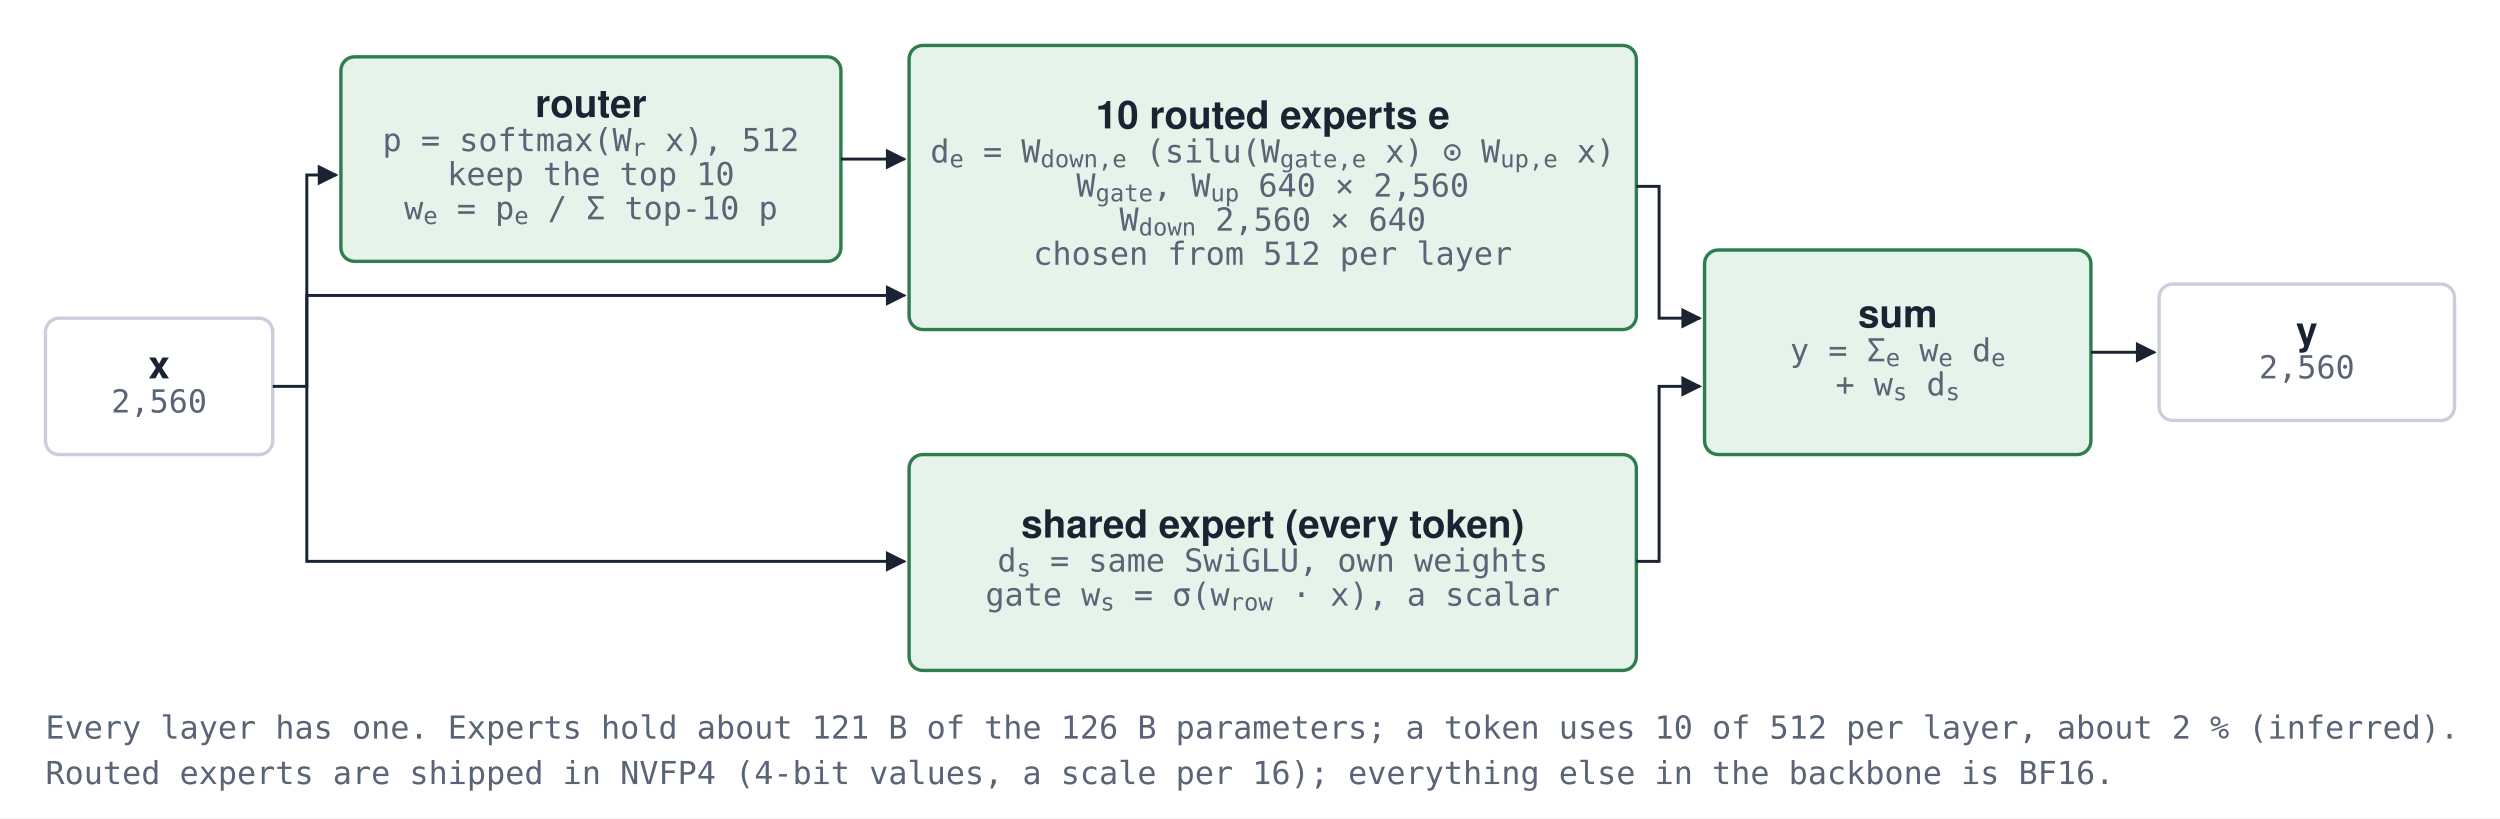
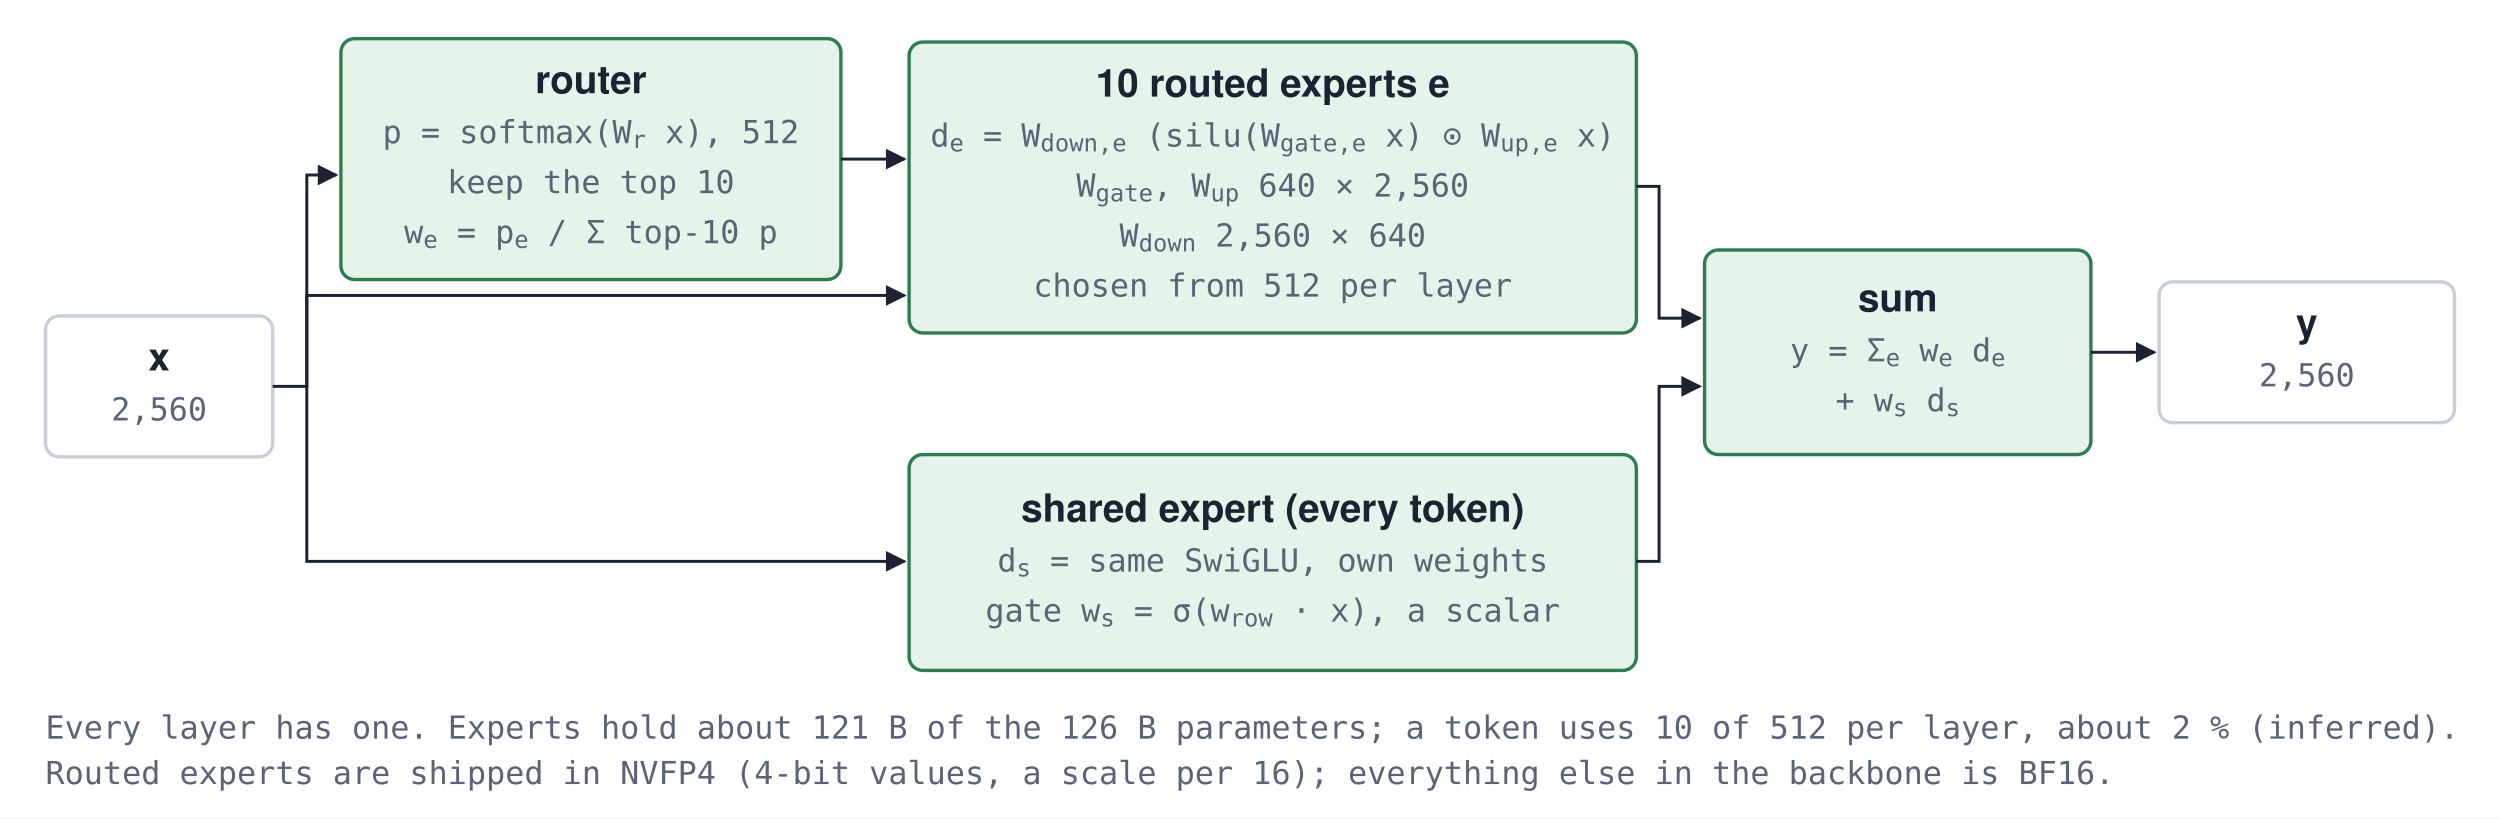
<svg xmlns="http://www.w3.org/2000/svg" viewBox="0 0 1100 360" role="img" aria-label="Mixture of experts: a softmax router over 512 experts keeps the top 10 and renormalizes their weights; each expert is a SwiGLU with intermediate 640; a shared expert runs for every token with its own sigmoid gate; outputs are summed">
  <rect width="100%" height="100%" fill="#ffffff" />
  <style>rect.ok{fill:#e5f3ea;stroke:#2f7d4f;stroke-width:1.5}rect.ref{fill:#fbf0dc;stroke:#a86a12;stroke-width:1.5;stroke-dasharray:5 3}rect.mix{fill:#e5f3ea;stroke:#a86a12;stroke-width:1.5;stroke-dasharray:5 3}rect.wt{fill:#eceefa;stroke:#5b5f9e;stroke-width:1.5}rect.dat{fill:#fff;stroke:#c9cfda;stroke-width:1.5}rect.host2{fill:#eef0f3;stroke:#6b7280;stroke-width:1.5}rect.st{fill:#fbf0dc;stroke:#a86a12;stroke-width:1.5}rect.spec{fill:none;stroke:#5a6476;stroke-width:1.5;stroke-dasharray:3 3}rect.bar{fill:#2c56c9}rect.bar2{fill:#b0245e}text.tm{font:600 14px Menlo,monospace;fill:#b0245e}rect.grp{fill:none;stroke:#5a6476;stroke-width:1;stroke-dasharray:2 4}text{fill:#1b2333}text.t{font:600 17px Helvetica,Arial,sans-serif}text.m{font:14px Menlo,monospace;fill:#5a6476}text.al{font:14px Menlo,monospace;fill:#2c56c9}text.gt{font:600 17px Helvetica,Arial,sans-serif;fill:#5a6476}polyline.ar{fill:none;stroke:#1b2333;stroke-width:1.3}polyline.dash{stroke-dasharray:6 4;stroke:#2c56c9}.ahp{fill:#1b2333}</style>
  <defs>
    <marker id="ah5" viewBox="0 0 10 10" refX="9" refY="5" markerWidth="7" markerHeight="7" orient="auto-start-reverse">
      <path d="M0,0 L10,5 L0,10 z" class="ahp" />
    </marker>
  </defs>
-   <rect class="dat" x="20" y="140" width="100" height="60" rx="6" />
-   <text class="t" x="70.0" y="166.5" text-anchor="middle">x</text>
-   <text class="m" x="70.0" y="181.5" text-anchor="middle">2,560</text>
-   <rect class="ok" x="150" y="25" width="220" height="90" rx="6" />
-   <text class="t" x="260.0" y="51.5" text-anchor="middle">router</text>
-   <text class="m" x="260.0" y="66.5" text-anchor="middle">p = softmax(W<tspan baseline-shift="sub" font-size="75%">r</tspan> x), 512</text>
-   <text class="m" x="260.0" y="81.5" text-anchor="middle">keep the top 10</text>
-   <text class="m" x="260.0" y="96.5" text-anchor="middle">w<tspan baseline-shift="sub" font-size="75%">e</tspan> = p<tspan baseline-shift="sub" font-size="75%">e</tspan> / Σ top-10 p</text>
+   <rect class="dat" x="20" y="139" width="100" height="62" rx="6" />
+   <text class="t" x="70.0" y="163" text-anchor="middle">x</text>
+   <text class="m" x="70.0" y="185" text-anchor="middle">2,560</text>
+   <rect class="ok" x="150" y="17" width="220" height="106" rx="6" />
+   <text class="t" x="260.0" y="41" text-anchor="middle">router</text>
+   <text class="m" x="260.0" y="63" text-anchor="middle">p = softmax(W<tspan baseline-shift="sub" font-size="75%">r</tspan> x), 512</text>
+   <text class="m" x="260.0" y="85" text-anchor="middle">keep the top 10</text>
+   <text class="m" x="260.0" y="107" text-anchor="middle">w<tspan baseline-shift="sub" font-size="75%">e</tspan> = p<tspan baseline-shift="sub" font-size="75%">e</tspan> / Σ top-10 p</text>
  <polyline class="ar" points="120,170 135,170 135,77 148,77" marker-end="url(#ah5)" />
-   <rect class="ok" x="400" y="20" width="320" height="125" rx="6" />
-   <text class="t" x="560.0" y="56.5" text-anchor="middle">10 routed experts e</text>
-   <text textLength="308" lengthAdjust="spacingAndGlyphs" class="m" x="560.0" y="71.5" text-anchor="middle">d<tspan baseline-shift="sub" font-size="75%">e</tspan> = W<tspan baseline-shift="sub" font-size="75%">down,e</tspan> (silu(W<tspan baseline-shift="sub" font-size="75%">gate,e</tspan> x) ⊙ W<tspan baseline-shift="sub" font-size="75%">up,e</tspan> x)</text>
+   <rect class="ok" x="400" y="18.5" width="320" height="128" rx="6" />
+   <text class="t" x="560.0" y="42.5" text-anchor="middle">10 routed experts e</text>
+   <text textLength="308" lengthAdjust="spacingAndGlyphs" class="m" x="560.0" y="64.5" text-anchor="middle">d<tspan baseline-shift="sub" font-size="75%">e</tspan> = W<tspan baseline-shift="sub" font-size="75%">down,e</tspan> (silu(W<tspan baseline-shift="sub" font-size="75%">gate,e</tspan> x) ⊙ W<tspan baseline-shift="sub" font-size="75%">up,e</tspan> x)</text>
  <text class="m" x="560.0" y="86.5" text-anchor="middle">W<tspan baseline-shift="sub" font-size="75%">gate</tspan>, W<tspan baseline-shift="sub" font-size="75%">up</tspan> 640 × 2,560</text>
-   <text class="m" x="560.0" y="101.5" text-anchor="middle">W<tspan baseline-shift="sub" font-size="75%">down</tspan> 2,560 × 640</text>
-   <text class="m" x="560.0" y="116.5" text-anchor="middle">chosen from 512 per layer</text>
+   <text class="m" x="560.0" y="108.5" text-anchor="middle">W<tspan baseline-shift="sub" font-size="75%">down</tspan> 2,560 × 640</text>
+   <text class="m" x="560.0" y="130.5" text-anchor="middle">chosen from 512 per layer</text>
  <polyline class="ar" points="370,70 398,70" marker-end="url(#ah5)" />
  <rect class="ok" x="400" y="200" width="320" height="95" rx="6" />
-   <text class="t" x="560.0" y="236.5" text-anchor="middle">shared expert (every token)</text>
+   <text class="t" x="560.0" y="229.5" text-anchor="middle">shared expert (every token)</text>
  <text class="m" x="560.0" y="251.5" text-anchor="middle">d<tspan baseline-shift="sub" font-size="75%">s</tspan> = same SwiGLU, own weights</text>
-   <text class="m" x="560.0" y="266.5" text-anchor="middle">gate w<tspan baseline-shift="sub" font-size="75%">s</tspan> = σ(w<tspan baseline-shift="sub" font-size="75%">row</tspan> · x), a scalar</text>
+   <text class="m" x="560.0" y="273.5" text-anchor="middle">gate w<tspan baseline-shift="sub" font-size="75%">s</tspan> = σ(w<tspan baseline-shift="sub" font-size="75%">row</tspan> · x), a scalar</text>
  <polyline class="ar" points="135,170 135,247 398,247" marker-end="url(#ah5)" />
  <polyline class="ar" points="135,170 135,130 398,130" marker-end="url(#ah5)" />
  <rect class="ok" x="750" y="110" width="170" height="90" rx="6" />
-   <text class="t" x="835.0" y="144.0" text-anchor="middle">sum</text>
-   <text class="m" x="835.0" y="159.0" text-anchor="middle">y = Σ<tspan baseline-shift="sub" font-size="75%">e</tspan> w<tspan baseline-shift="sub" font-size="75%">e</tspan> d<tspan baseline-shift="sub" font-size="75%">e</tspan>
+   <text class="t" x="835.0" y="137" text-anchor="middle">sum</text>
+   <text class="m" x="835.0" y="159" text-anchor="middle">y = Σ<tspan baseline-shift="sub" font-size="75%">e</tspan> w<tspan baseline-shift="sub" font-size="75%">e</tspan> d<tspan baseline-shift="sub" font-size="75%">e</tspan>
  </text>
-   <text class="m" x="835.0" y="174.0" text-anchor="middle">+ w<tspan baseline-shift="sub" font-size="75%">s</tspan> d<tspan baseline-shift="sub" font-size="75%">s</tspan>
+   <text class="m" x="835.0" y="181" text-anchor="middle">+ w<tspan baseline-shift="sub" font-size="75%">s</tspan> d<tspan baseline-shift="sub" font-size="75%">s</tspan>
  </text>
  <polyline class="ar" points="720,82 730,82 730,140 748,140" marker-end="url(#ah5)" />
  <polyline class="ar" points="720,247 730,247 730,170 748,170" marker-end="url(#ah5)" />
-   <rect class="dat" x="950" y="125" width="130" height="60" rx="6" />
-   <text class="t" x="1015.0" y="151.5" text-anchor="middle">y</text>
-   <text class="m" x="1015.0" y="166.5" text-anchor="middle">2,560</text>
+   <rect class="dat" x="950" y="124" width="130" height="62" rx="6" />
+   <text class="t" x="1015.0" y="148" text-anchor="middle">y</text>
+   <text class="m" x="1015.0" y="170" text-anchor="middle">2,560</text>
  <polyline class="ar" points="920,155 948,155" marker-end="url(#ah5)" />
  <text class="m" x="20" y="325" text-anchor="start">Every layer has one. Experts hold about 121 B of the 126 B parameters; a token uses 10 of 512 per layer, about 2 % (inferred).</text>
  <text class="m" x="20" y="345" text-anchor="start">Routed experts are shipped in NVFP4 (4-bit values, a scale per 16); everything else in the backbone is BF16.</text>
</svg>
